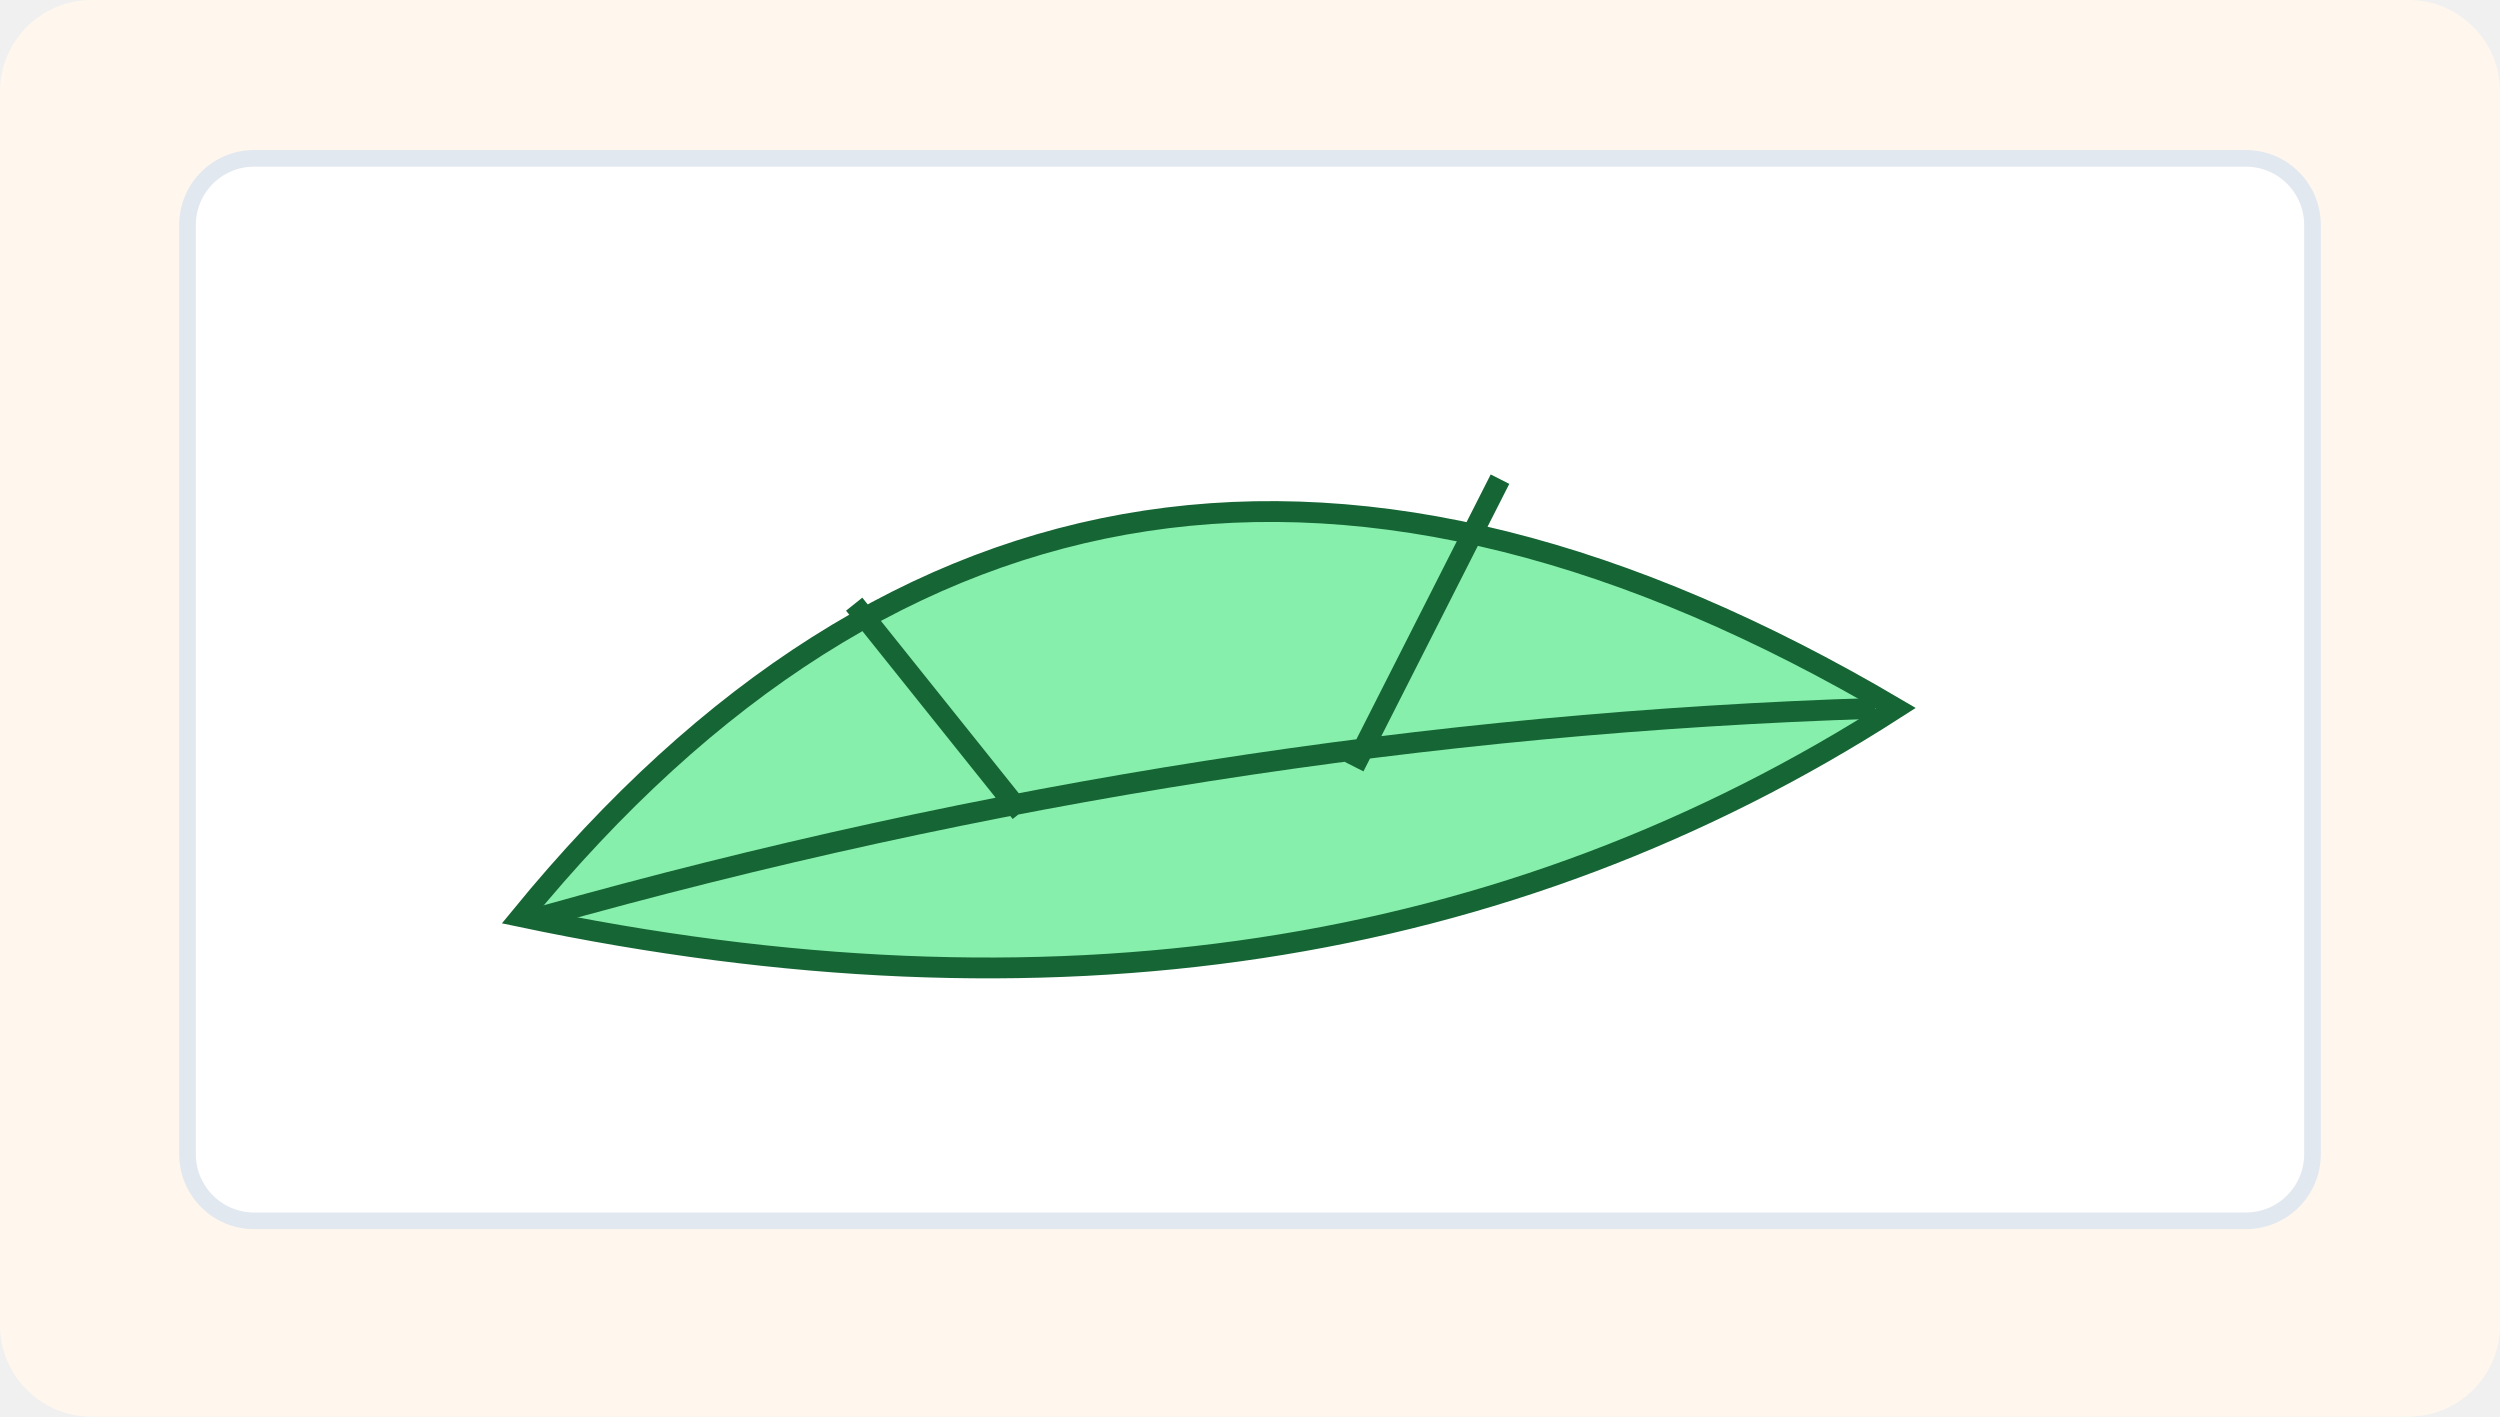
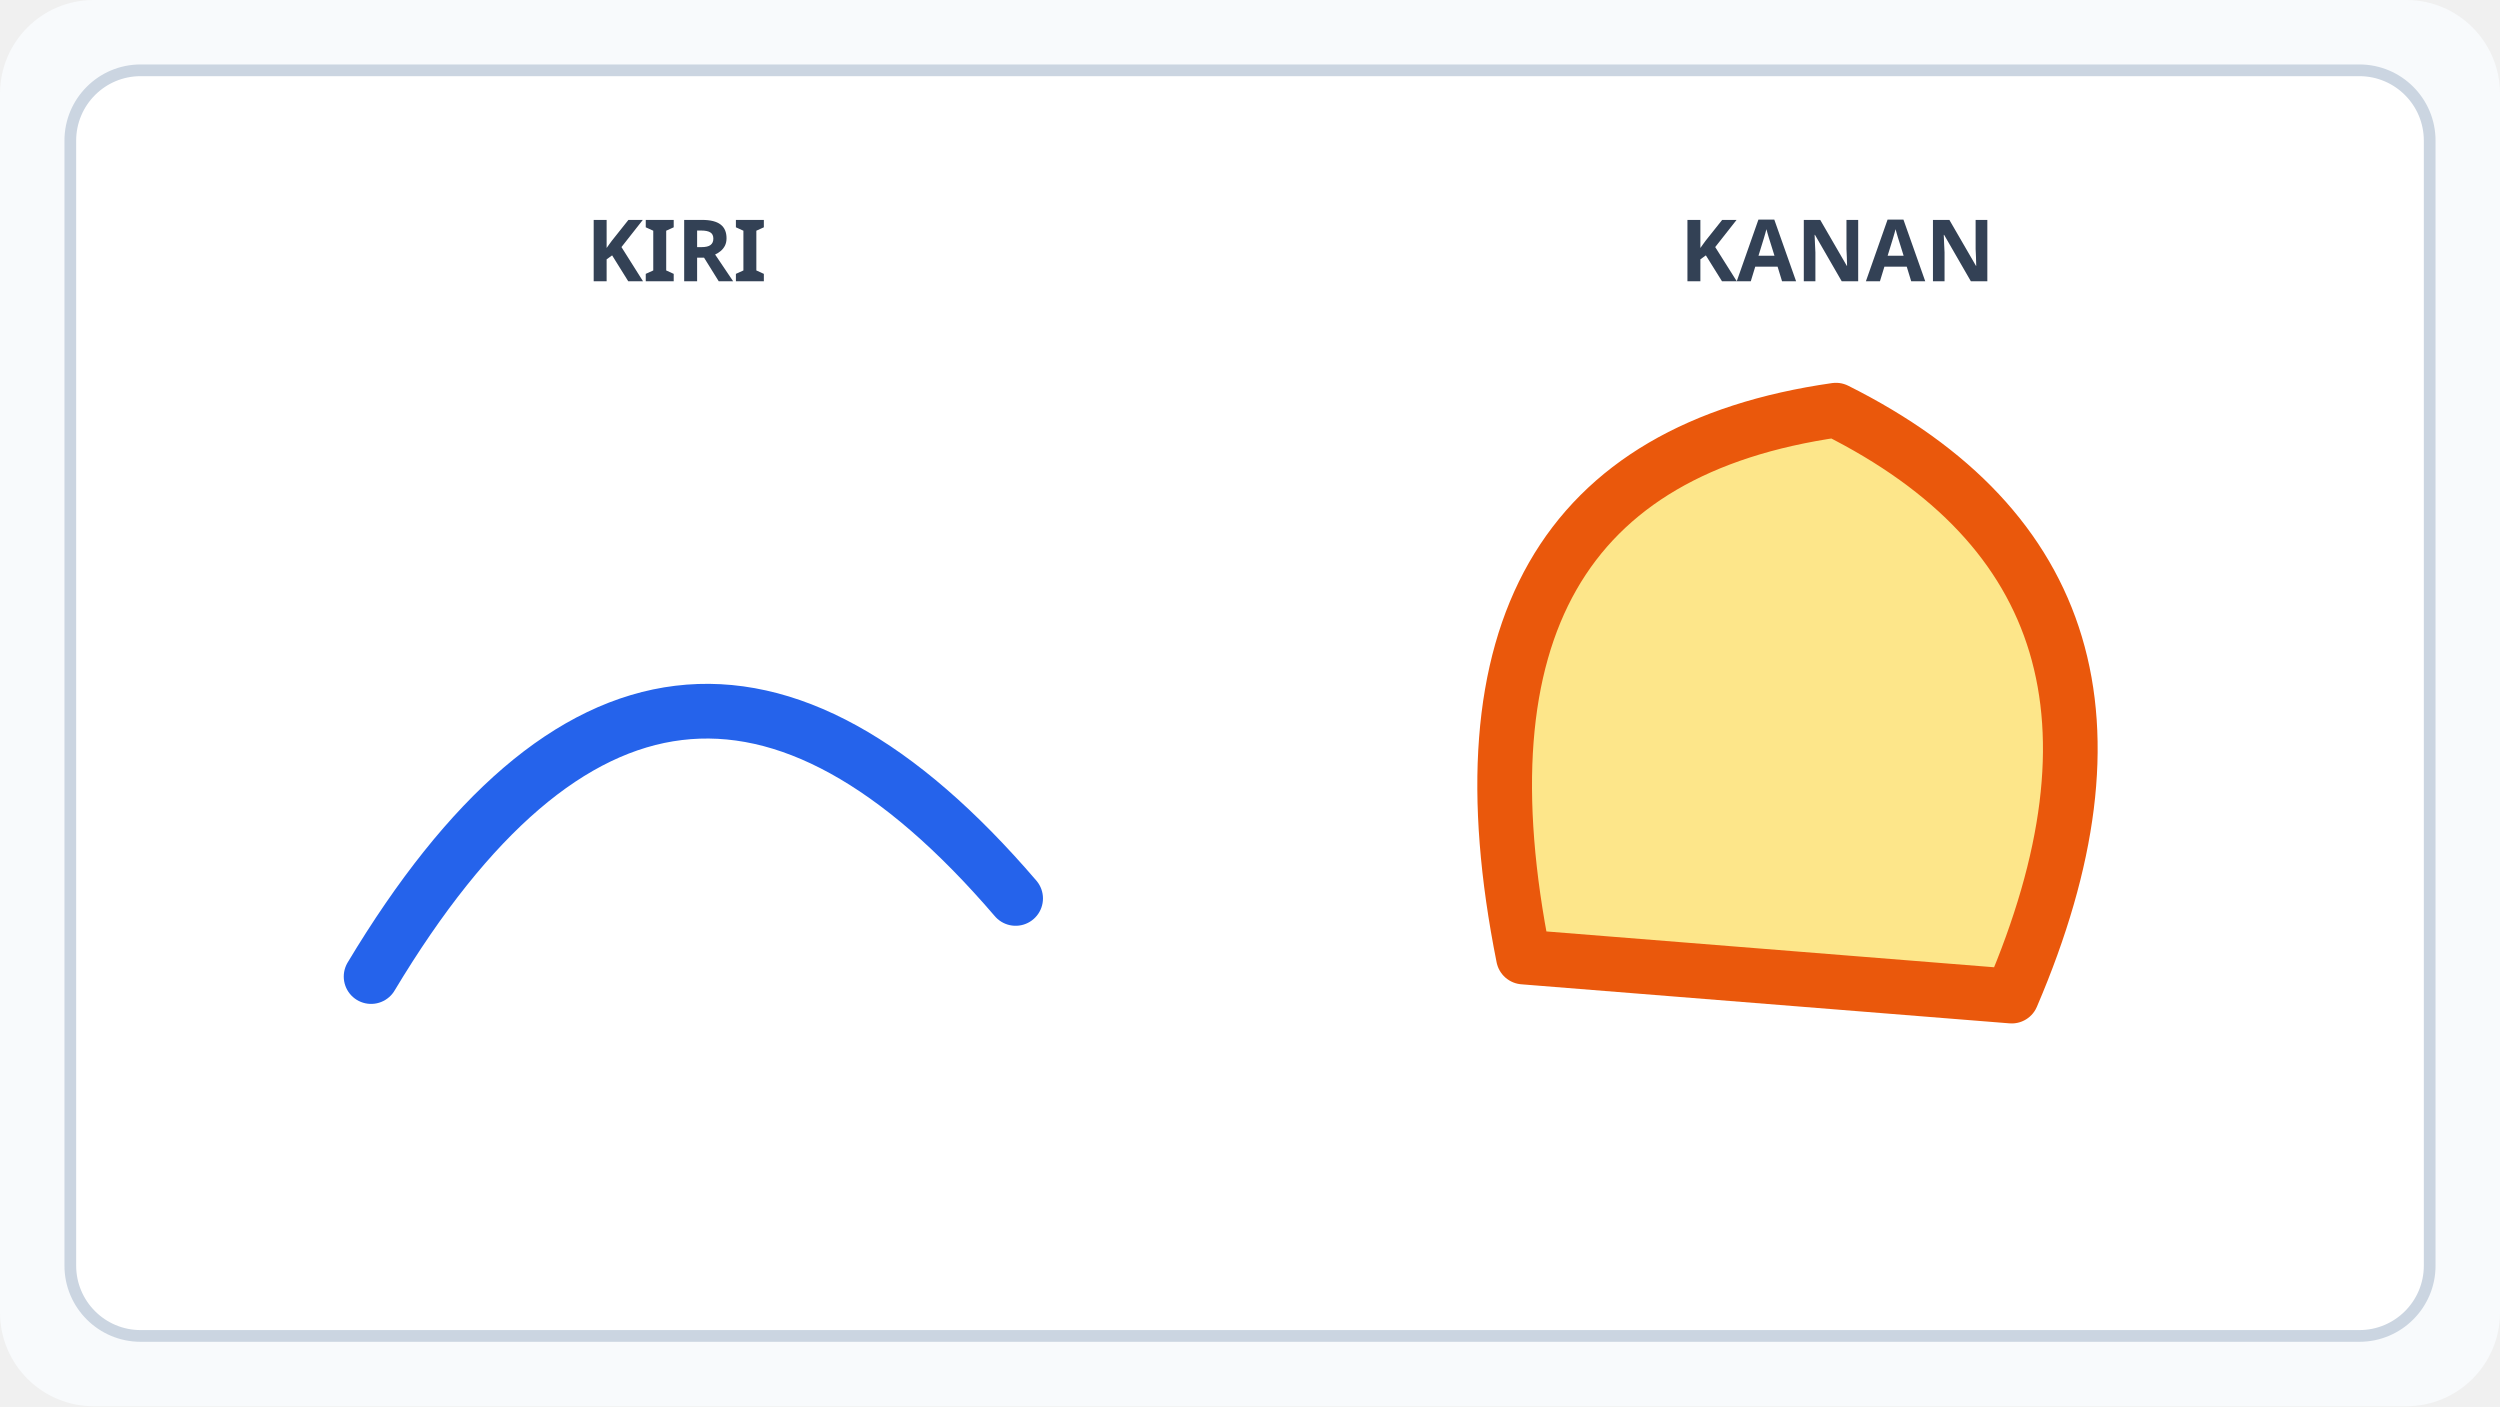
- <svg xmlns="http://www.w3.org/2000/svg" viewBox="0 0 600 340" width="600" height="340" role="img" aria-label="Stimulus Seni Rupa Bab 1 gambar 3">
-   <rect width="600" height="340" rx="22" fill="#fff7ed" />
-   <rect x="45" y="38" width="510" height="255" rx="16" fill="#fff" stroke="#e2e8f0" stroke-width="4" />
-   <path d="M125 220 Q260 55 455 170 Q315 260 125 220 Z" fill="#86efac" stroke="#166534" stroke-width="5" />
-   <path d="M130 220 Q290 175 450 170 M245 195 L205 145 M325 184 L360 115" stroke="#166534" fill="none" stroke-width="5" />
+ <svg xmlns="http://www.w3.org/2000/svg" viewBox="0 0 640 360" role="img" aria-labelledby="title desc">
+   <rect width="640" height="360" rx="24" fill="#f8fafc" />
+   <rect x="18" y="18" width="604" height="324" rx="18" fill="#fff" stroke="#cbd5e1" stroke-width="3" />
+   <text x="150" y="72" font-family="sans-serif" font-size="22" font-weight="700" fill="#334155">KIRI</text>
+   <text x="430" y="72" font-family="sans-serif" font-size="22" font-weight="700" fill="#334155">KANAN</text>
+   <path d="M95 250 Q170 125 260 230" fill="none" stroke="#2563eb" stroke-width="14" stroke-linecap="round" />
+   <path d="M390 245 Q365 120 470 105 Q560 150 515 255 Z" fill="#fde68a" stroke="#ea580c" stroke-width="14" stroke-linejoin="round" />
</svg>
